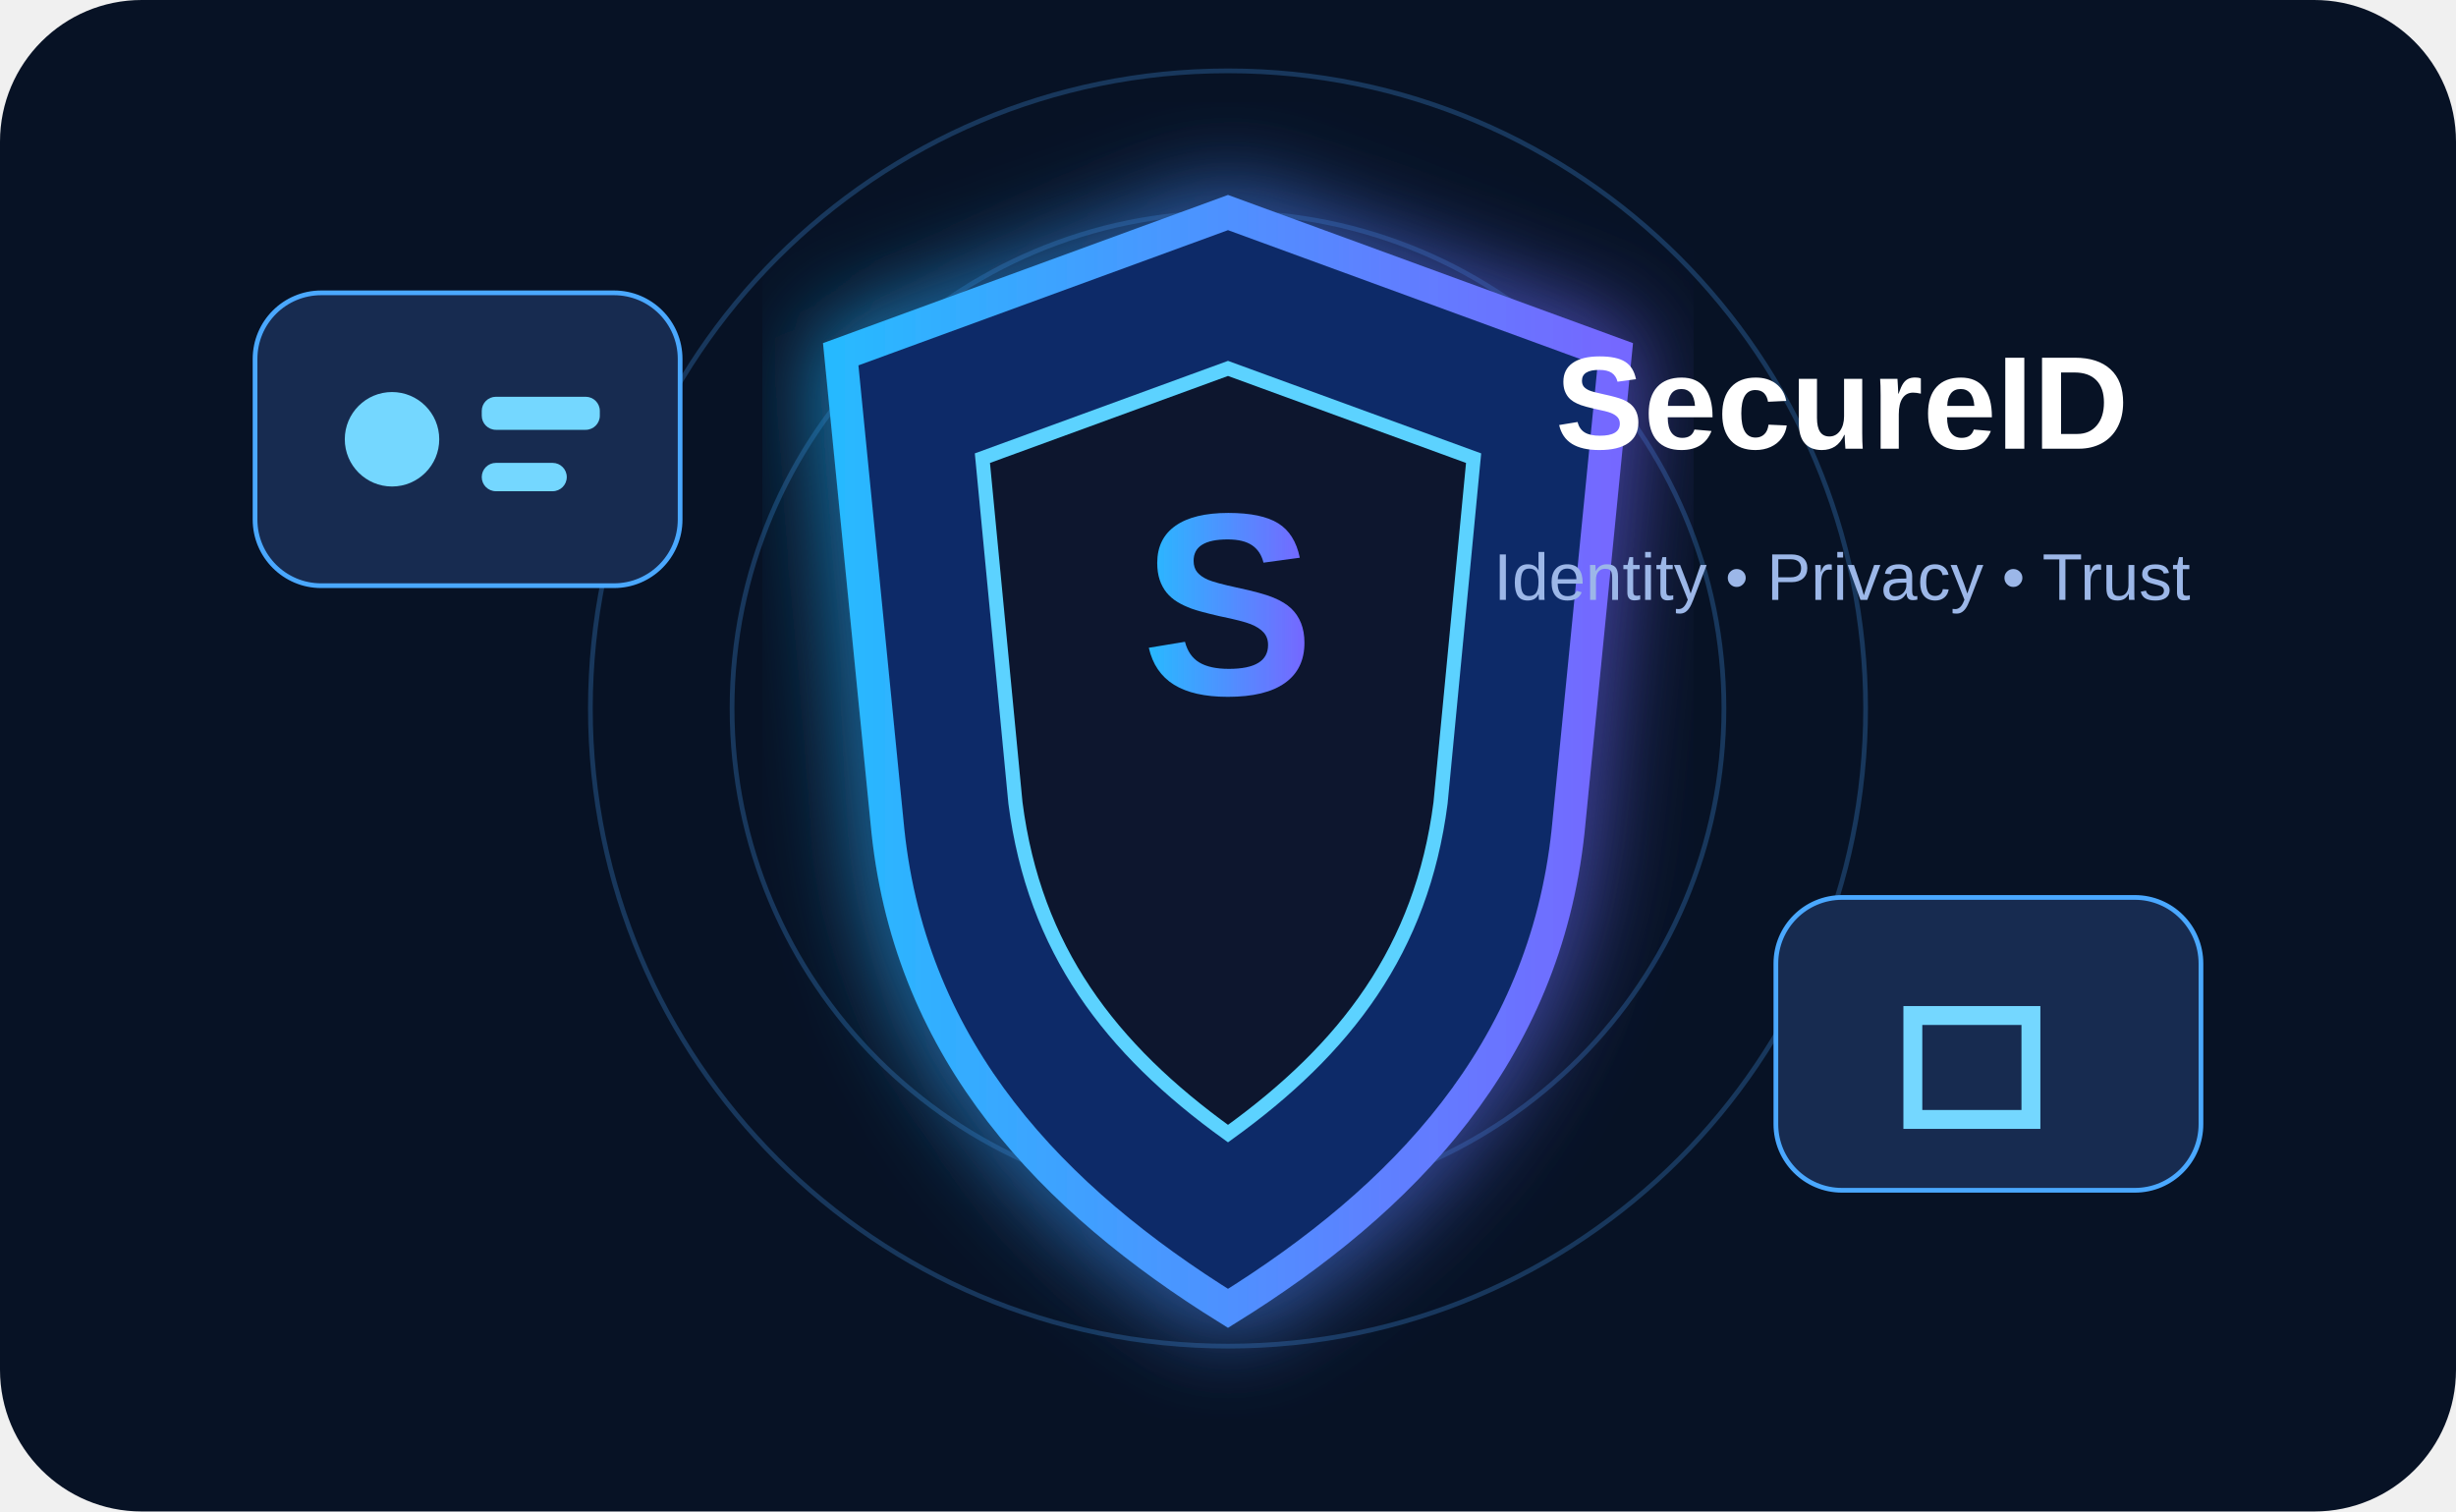
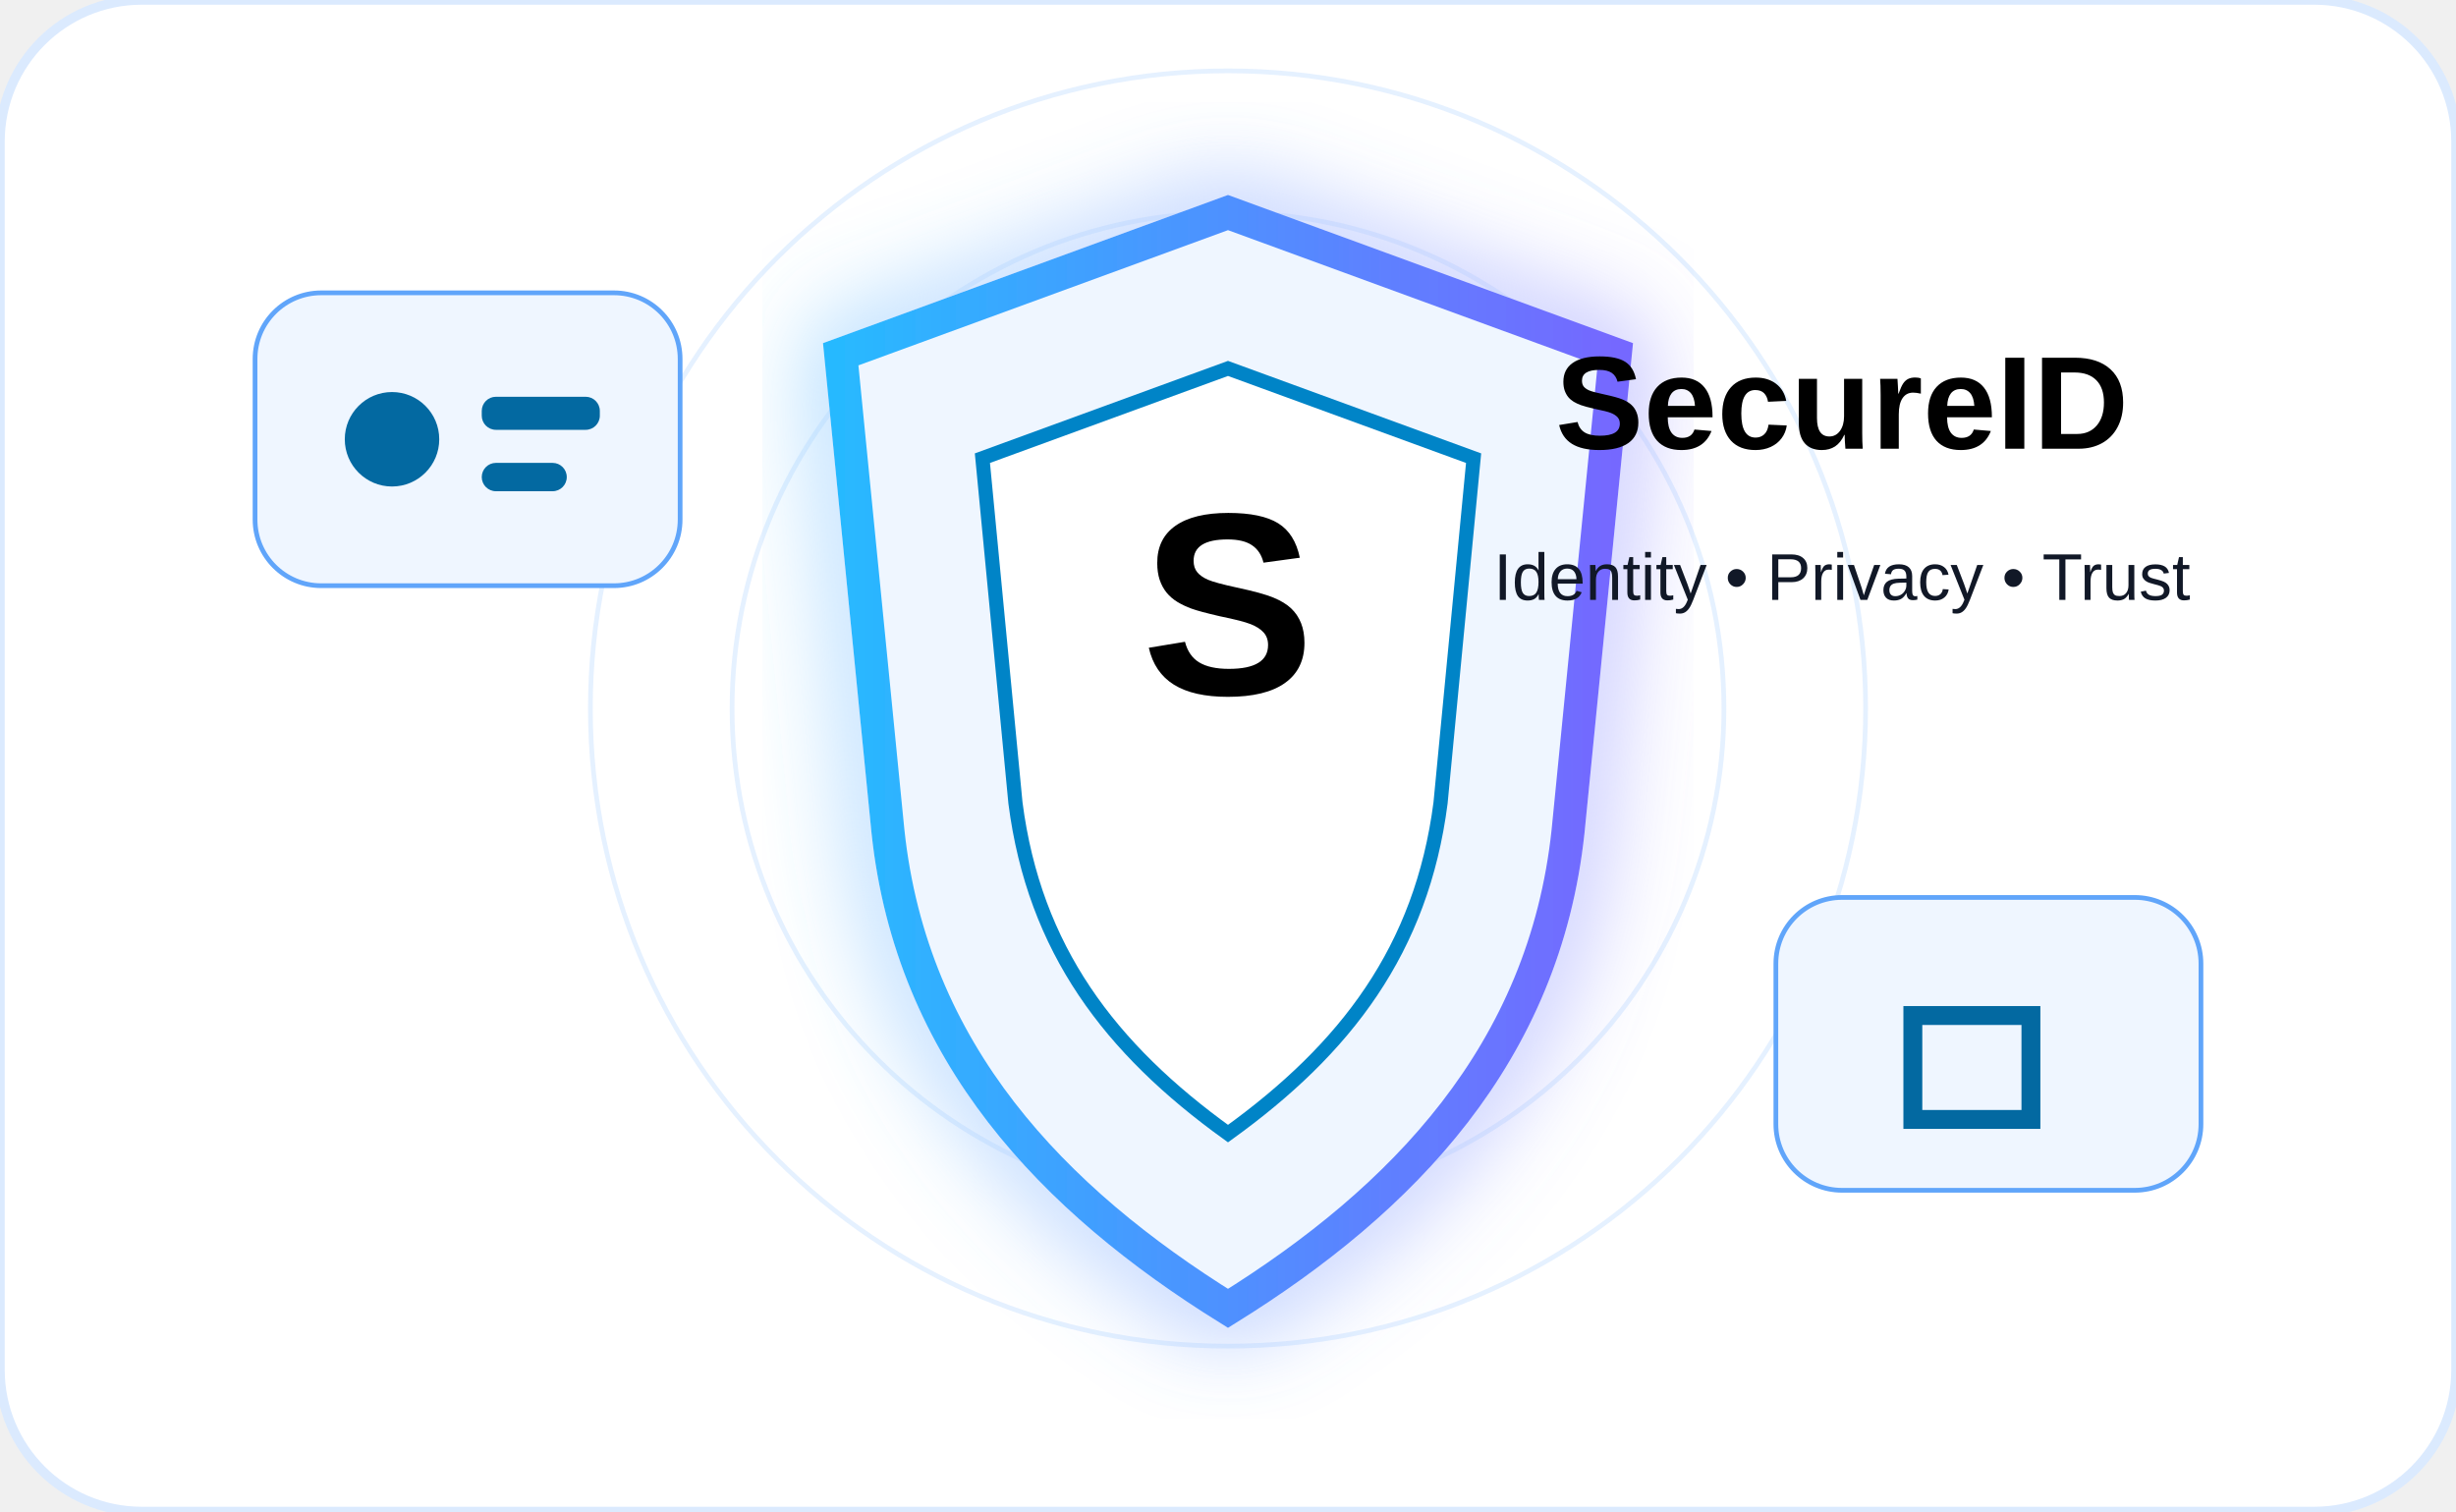
<svg xmlns="http://www.w3.org/2000/svg" viewBox="0 0 520 320" role="img" aria-label="SecureID security illustration">
  <defs>
    <linearGradient id="g" x1="0" x2="1">
      <stop stop-color="#28b9ff" />
      <stop offset="1" stop-color="#7568ff" />
    </linearGradient>
    <filter id="glow">
      <feGaussianBlur stdDeviation="10" result="b" />
      <feMerge>
        <feMergeNode in="b" />
        <feMergeNode in="SourceGraphic" />
      </feMerge>
    </filter>
  </defs>
-   <rect width="520" height="320" rx="30" fill="#071225" />
-   <g opacity=".25" fill="none" stroke="#4aa8ff">
+   <rect width="520" height="320" rx="30" fill="#ffffff" stroke="#dbeafe" stroke-width="2" />
+   <g opacity=".4" fill="none" stroke="#bfdbfe">
    <circle cx="260" cy="150" r="105" />
    <circle cx="260" cy="150" r="135" />
  </g>
  <g filter="url(#glow)">
-     <path d="M260 45l82 30-10 101c-5 47-35 78-72 101-37-23-67-54-72-101L178 75z" fill="#102b67" stroke="url(#g)" stroke-width="7" />
-     <path d="M260 78l52 19-7 73c-4 31-20 52-45 70-25-18-41-39-45-70l-7-73z" fill="#09172f" stroke="#5bd2ff" stroke-width="3" />
-     <text x="260" y="147" text-anchor="middle" font-family="Segoe UI,Arial" font-size="55" font-weight="800" fill="url(#g)">S</text>
+     <path d="M260 45l82 30-10 101c-5 47-35 78-72 101-37-23-67-54-72-101L178 75z" fill="#eff6ff" stroke="url(#g)" stroke-width="7" />
+     <path d="M260 78l52 19-7 73c-4 31-20 52-45 70-25-18-41-39-45-70l-7-73z" fill="#ffffff" stroke="#0284c7" stroke-width="3" />
+     <text x="260" y="147" text-anchor="middle" font-family="Segoe UI,Arial" font-size="55" font-weight="800" fill="#000000">S</text>
  </g>
-   <g fill="#fff" font-family="Segoe UI,Arial">
-     <text x="390" y="95" text-anchor="middle" font-size="28" font-weight="800">SecureID</text>
-     <text x="390" y="127" text-anchor="middle" font-size="14" fill="#9cb7e8">Identity • Privacy • Trust</text>
+   <g fill="#000000" font-family="Segoe UI,Arial">
+     <text x="390" y="95" text-anchor="middle" font-size="28" font-weight="800" fill="#000000">SecureID</text>
+     <text x="390" y="127" text-anchor="middle" font-size="14" fill="#111827">Identity • Privacy • Trust</text>
  </g>
-   <g fill="#172b50" stroke="#4aa8ff">
+   <g fill="#eff6ff" stroke="#60a5fa">
    <rect x="54" y="62" width="90" height="62" rx="14" />
    <rect x="376" y="190" width="90" height="62" rx="14" />
  </g>
-   <g fill="#74d7ff">
+   <g fill="#0369a1">
    <circle cx="83" cy="93" r="10" />
    <rect x="102" y="84" width="25" height="7" rx="3" />
    <rect x="102" y="98" width="18" height="6" rx="3" />
-     <path d="M405 215h25v22h-25z" fill="none" stroke="#74d7ff" stroke-width="4" />
+     <path d="M405 215h25v22h-25z" fill="none" stroke="#0369a1" stroke-width="4" />
  </g>
</svg>
